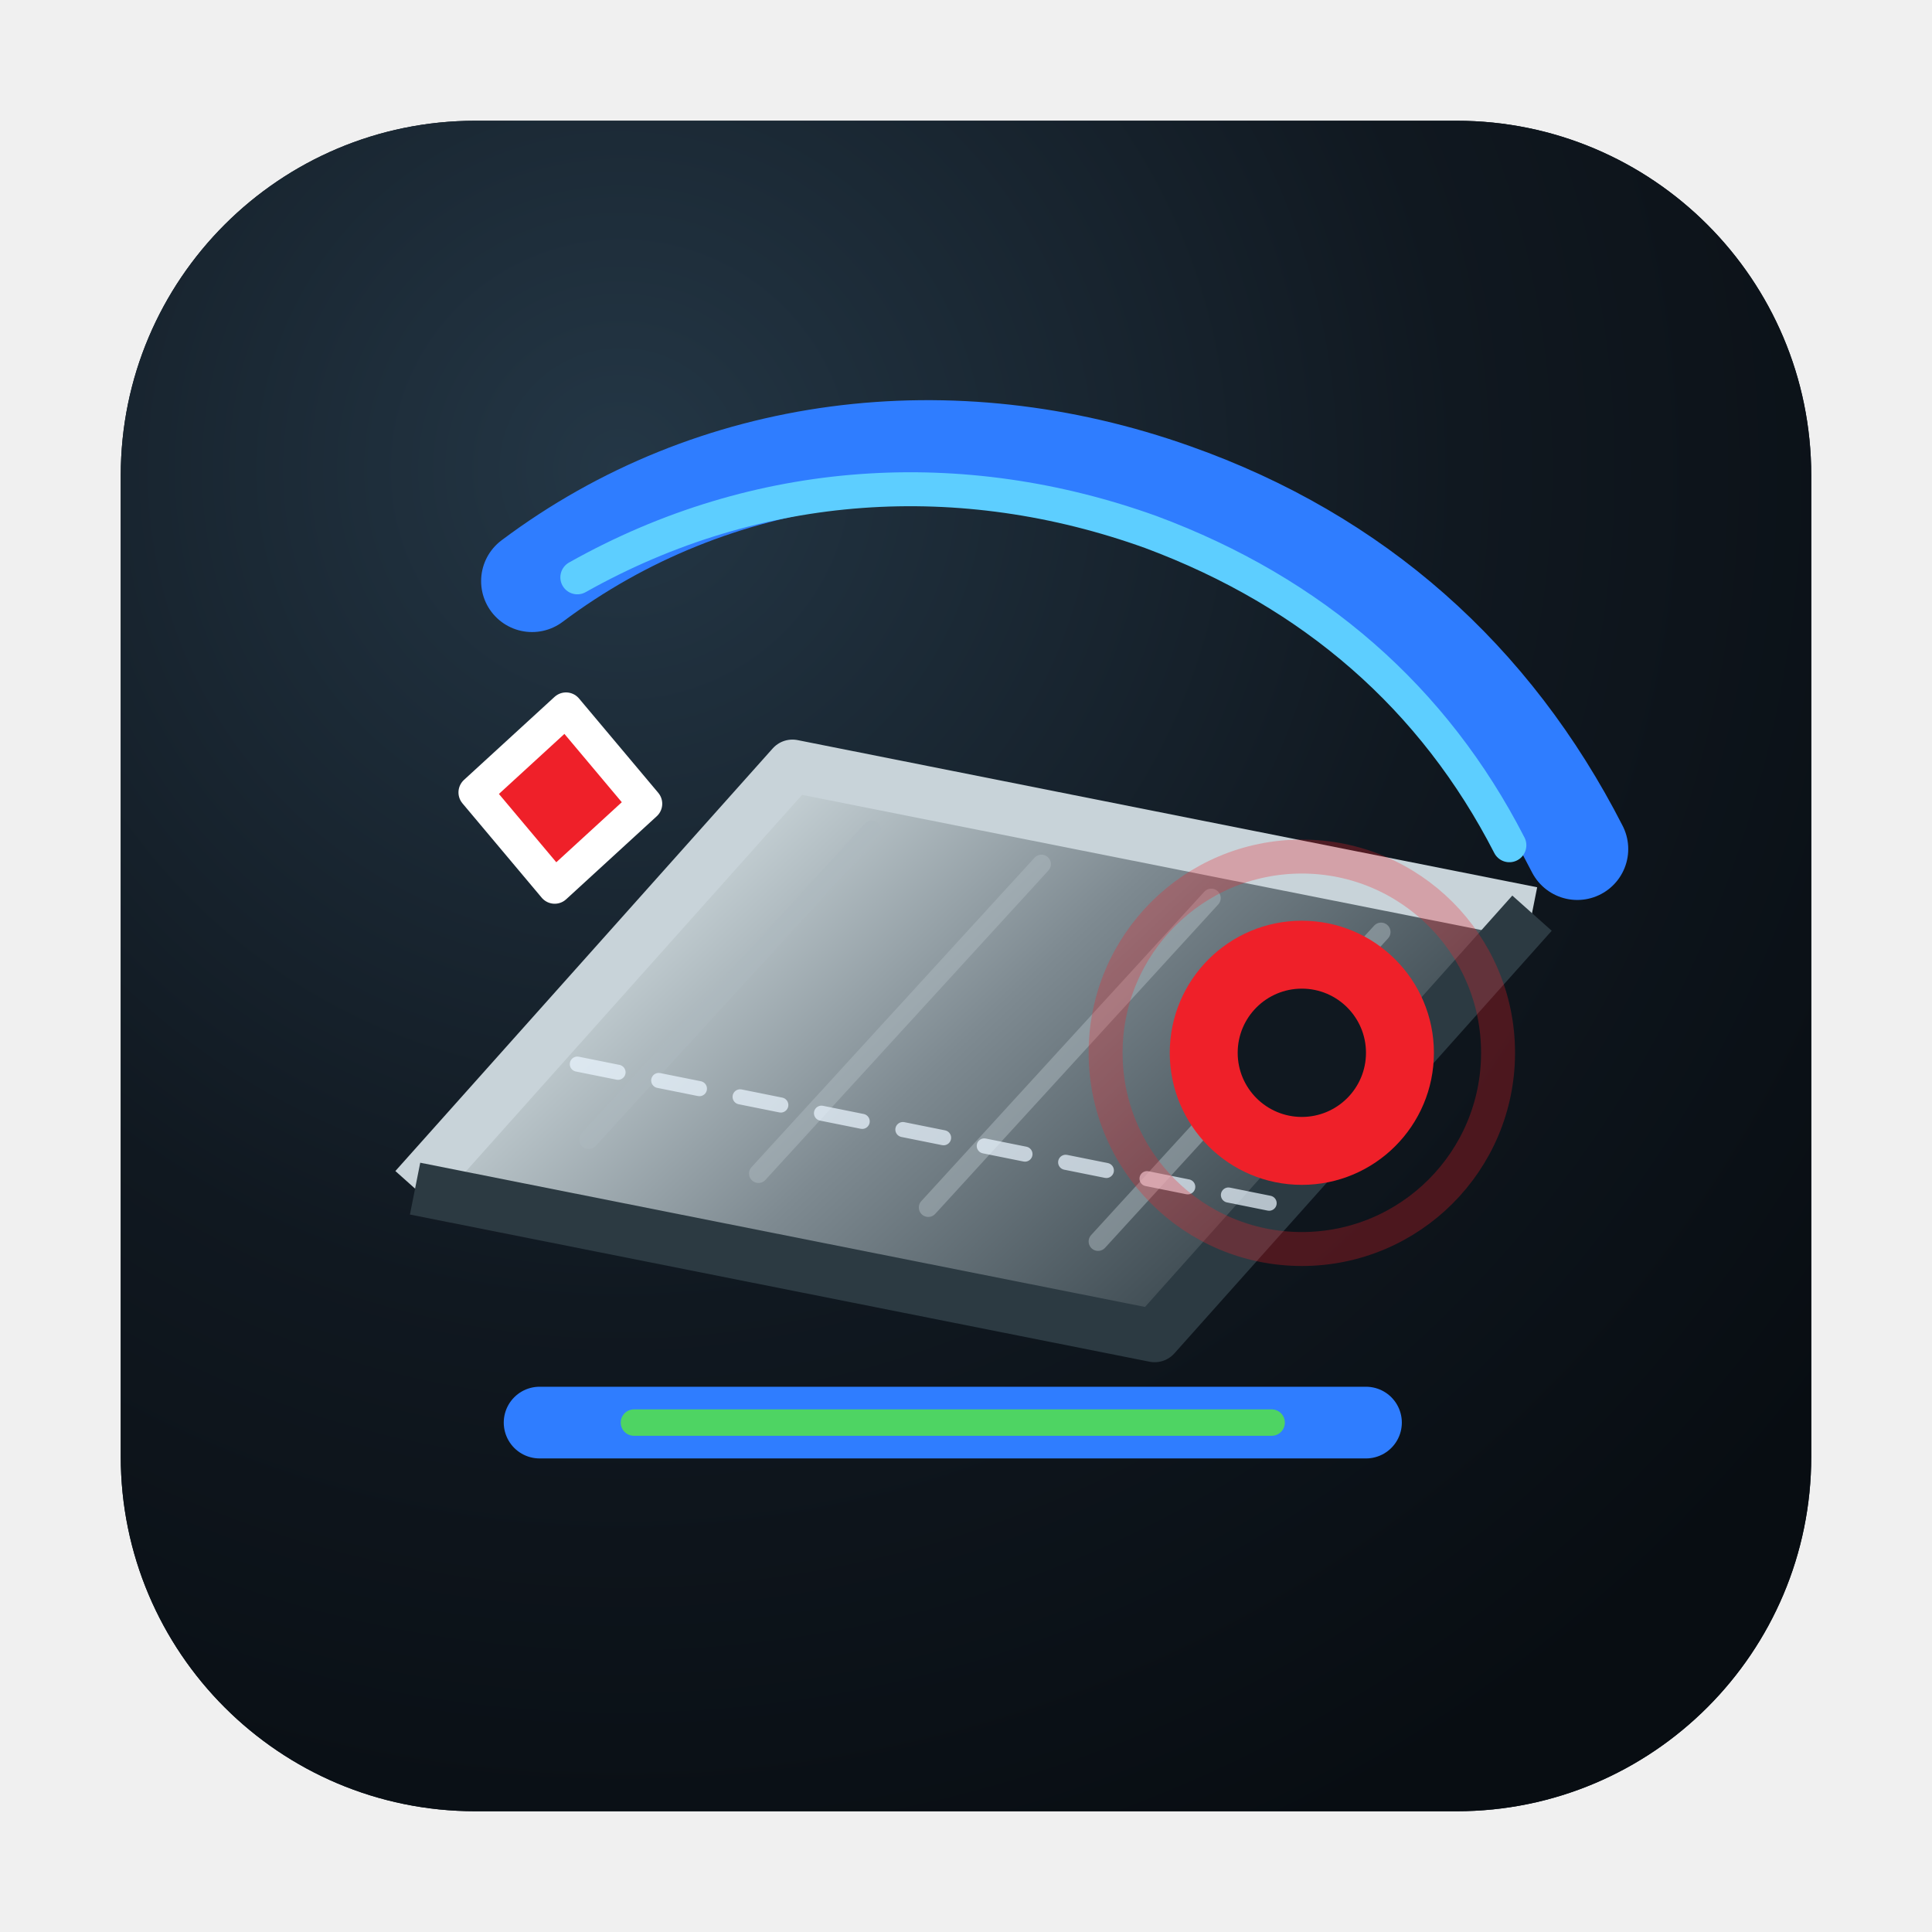
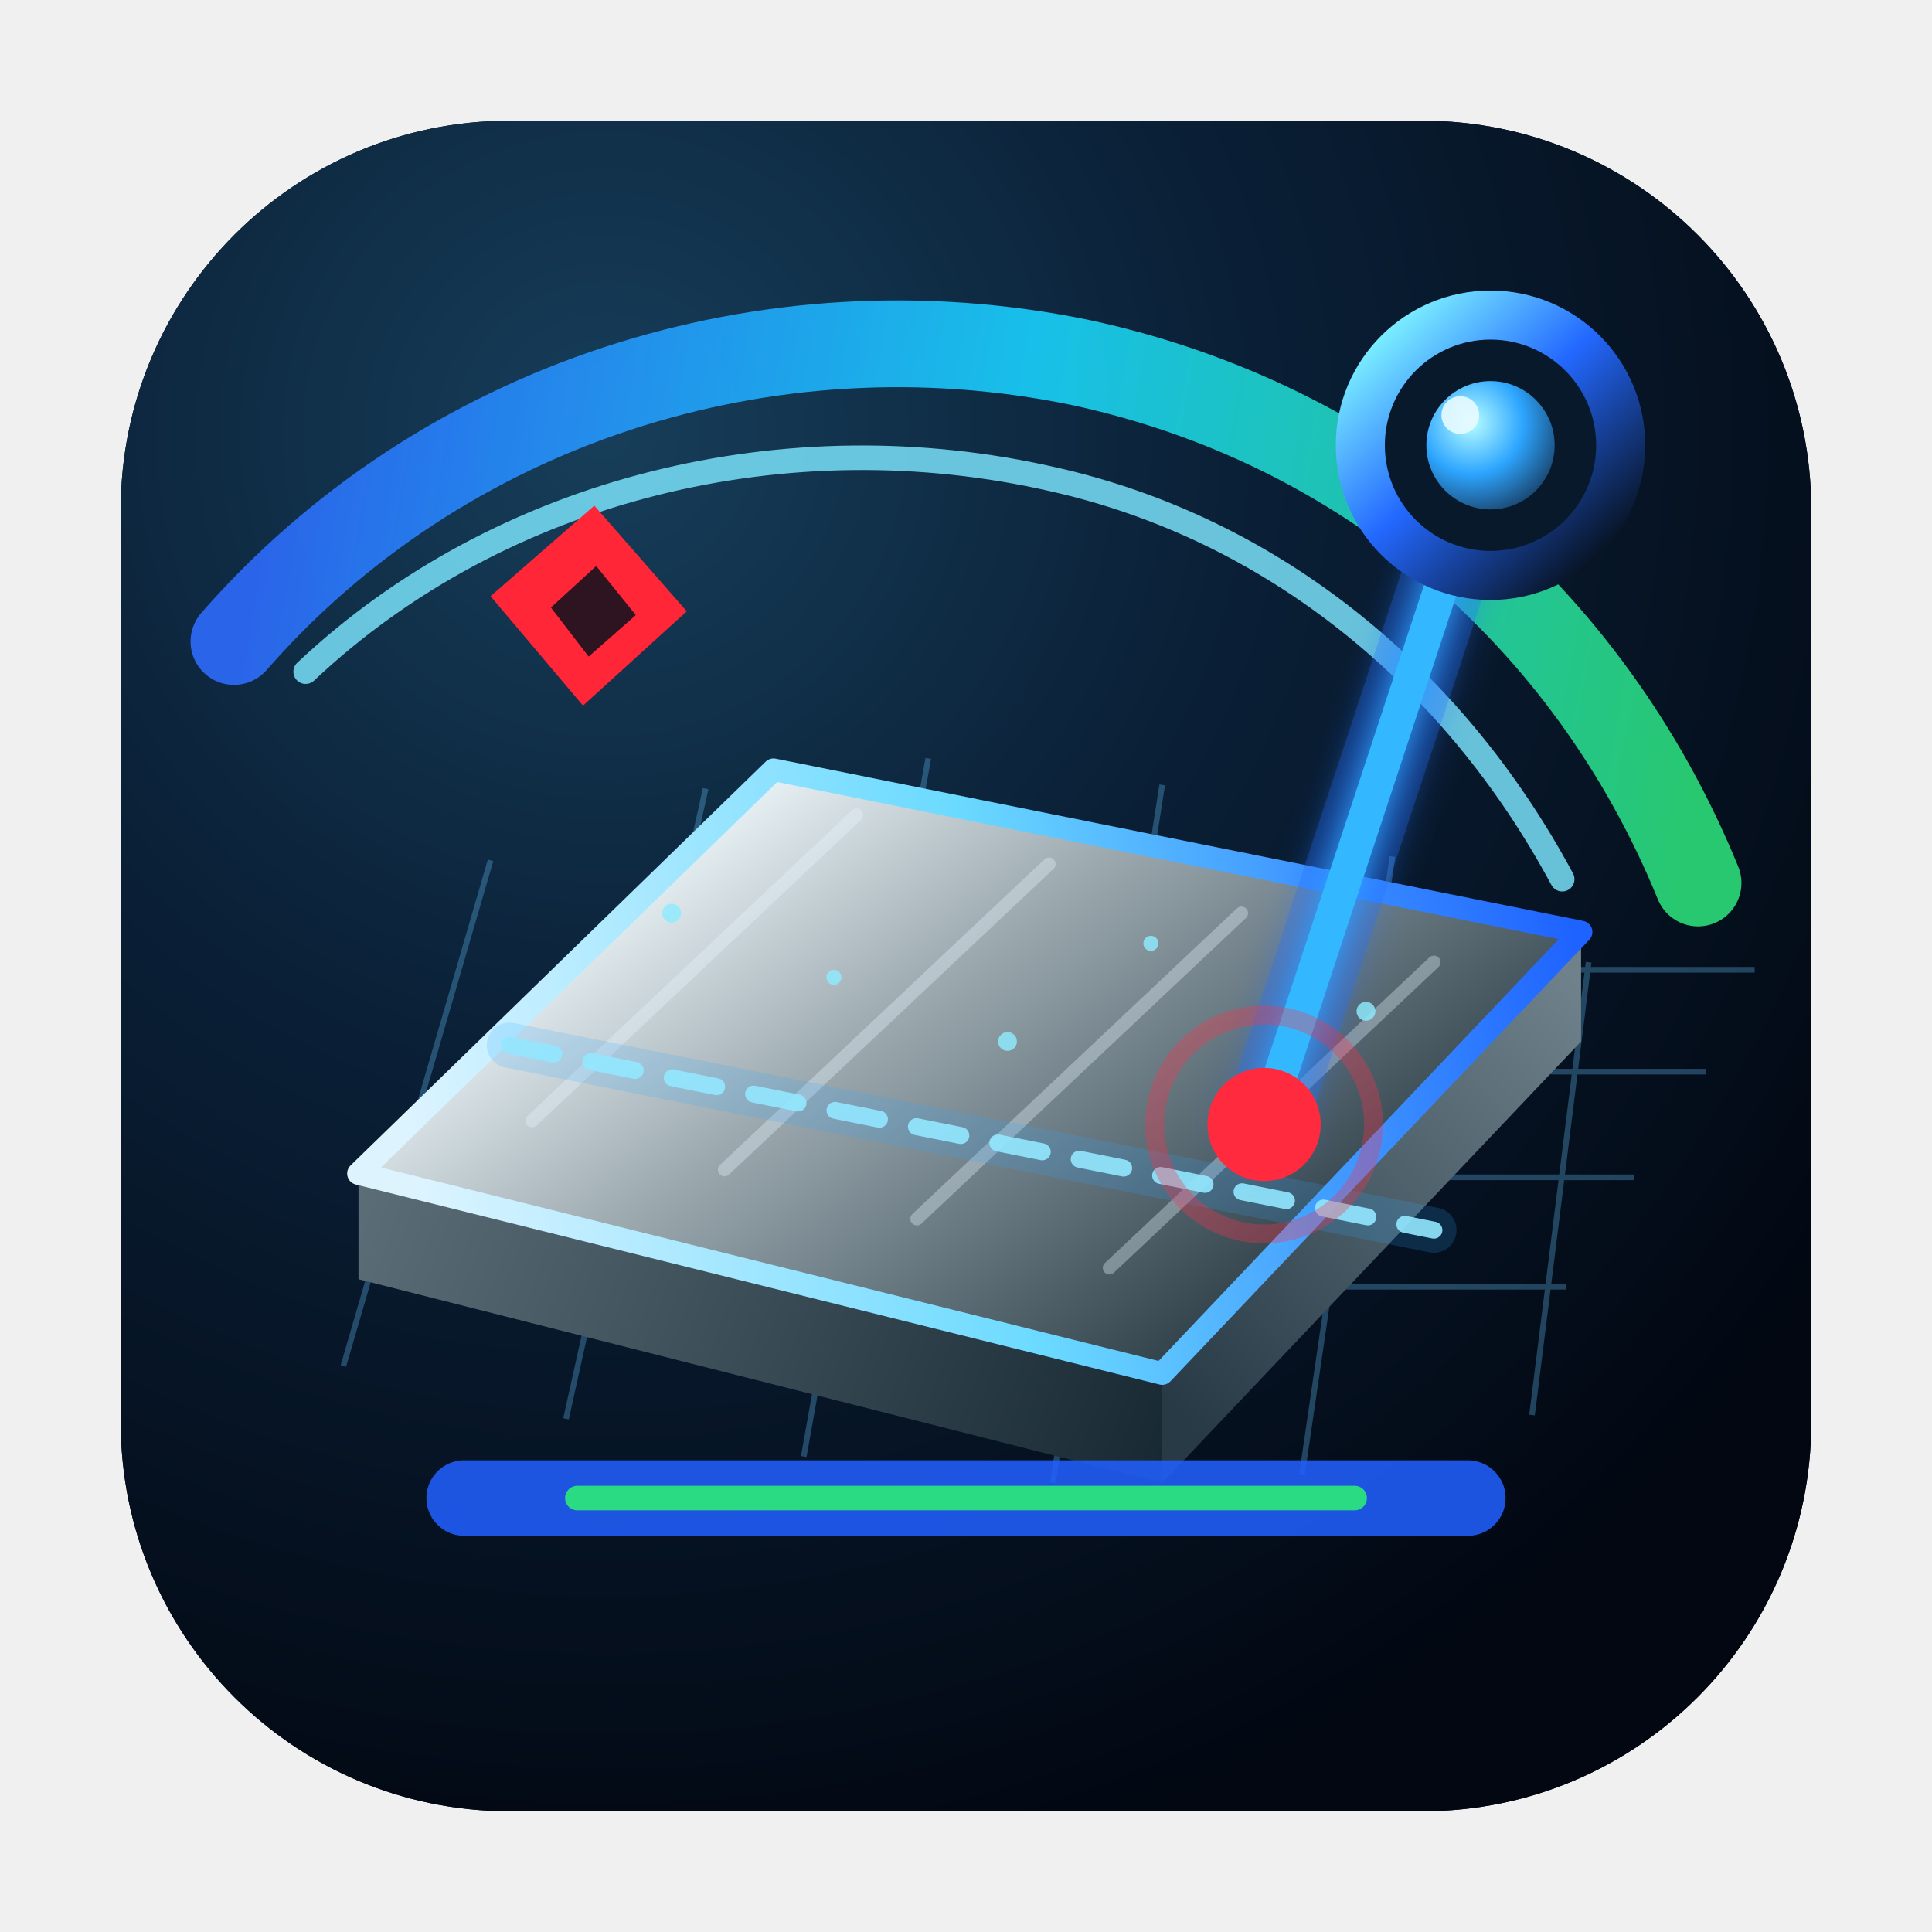
<svg xmlns="http://www.w3.org/2000/svg" width="1024" height="1024" viewBox="0 0 1024 1024" fill="none">
-   <rect x="64" y="64" width="896" height="896" rx="188" fill="#101820" />
-   <rect x="64" y="64" width="896" height="896" rx="188" fill="url(#bgGlow)" />
-   <path d="M220 630L420 406L812 484L612 708L220 630Z" fill="#6F7B82" />
-   <path d="M220 630L420 406L812 484L612 708L220 630Z" fill="url(#plateShade)" />
-   <path d="M220 630L420 406L812 484" stroke="#C8D3D9" stroke-width="28" stroke-linejoin="round" />
-   <path d="M220 630L612 708L812 484" stroke="#2C3A42" stroke-width="28" stroke-linejoin="round" />
-   <path d="M312 604L462 440M402 622L552 458M492 640L642 476M582 658L732 494" stroke="#AEB9BF" stroke-width="10" stroke-linecap="round" opacity="0.5" />
-   <path d="M306 564L684 640" stroke="#EAF5FF" stroke-width="8" stroke-linecap="round" stroke-dasharray="22 22" opacity="0.72" />
-   <path d="M282 308C378 236 504 220 622 262C718 296 790 360 836 450" stroke="#2F7DFF" stroke-width="54" stroke-linecap="round" />
-   <path d="M306 306C402 252 510 246 610 282C696 314 760 370 800 448" stroke="#5DCEFF" stroke-width="18" stroke-linecap="round" />
-   <path d="M252 420L300 376L342 426L294 470L252 420Z" fill="#EF2029" />
-   <path d="M252 420L300 376L342 426L294 470L252 420Z" stroke="#FFFFFF" stroke-width="18" stroke-linejoin="round" />
-   <circle cx="690" cy="558" r="70" fill="#EF2029" />
-   <circle cx="690" cy="558" r="34" fill="#101820" />
-   <circle cx="690" cy="558" r="104" stroke="#EF2029" stroke-width="18" opacity="0.28" />
-   <path d="M286 754H724" stroke="#2F7DFF" stroke-width="38" stroke-linecap="round" />
-   <path d="M336 754H674" stroke="#4ED463" stroke-width="14" stroke-linecap="round" />
+   <rect x="64" y="64" width="896" height="896" rx="206" fill="#07111D" />
+   <rect x="64" y="64" width="896" height="896" rx="206" fill="url(#backgroundGlow)" />
+   <path d="M124 340C234 214 406 158 572 192C722 224 842 326 900 468" stroke="url(#scanArc)" stroke-width="46" stroke-linecap="round" opacity=".88" />
+   <path d="M162 356C266 258 418 222 558 254C674 280 770 358 828 466" stroke="#7CE7FF" stroke-width="13" stroke-linecap="round" opacity=".82" />
+   <g opacity=".3">
+     <path d="M214 682H830M250 624H866M288 568H904M330 514H930" stroke="#69C7FF" stroke-width="3" />
+     <path d="M260 456L182 724M374 418L300 752M492 402L426 772M616 416L558 786M738 454L690 782M842 510L812 750" stroke="#69C7FF" stroke-width="3" />
+   </g>
+   <path d="M190 622L410 408L838 494L616 728L190 622Z" fill="url(#plateTop)" />
+   <path d="M190 622L616 728L616 786L190 678V622Z" fill="url(#plateSideA)" />
+   <path d="M616 728L838 494V552L616 786V728Z" fill="url(#plateSideB)" />
+   <path d="M190 622L410 408L838 494L616 728L190 622Z" stroke="url(#plateRim)" stroke-width="12" stroke-linejoin="round" />
+   <path d="M282 594L454 432M384 620L556 458M486 646L658 484M588 672L760 510" stroke="#E9F6FF" stroke-width="7" stroke-linecap="round" opacity=".34" />
+   <path d="M270 554L760 652" stroke="#A8F5FF" stroke-width="9" stroke-linecap="round" stroke-dasharray="24 20" opacity=".9" />
+   <path d="M270 554L760 652" stroke="#2DA5FF" stroke-width="24" stroke-linecap="round" opacity=".18" />
+   <g filter="url(#laserGlow)">
+     <path d="M788 238L670 596" stroke="#39D6FF" stroke-width="18" stroke-linecap="round" />
+     <path d="M788 238L670 596" stroke="#256CFF" stroke-width="45" stroke-linecap="round" opacity=".28" />
+   </g>
+   <circle cx="790" cy="236" r="82" fill="url(#lensOuter)" />
+   <circle cx="790" cy="236" r="56" fill="#08192C" />
+   <circle cx="790" cy="236" r="34" fill="url(#lensInner)" />
+   <circle cx="774" cy="220" r="10" fill="#E8FBFF" opacity=".9" />
+   <circle cx="670" cy="596" r="30" fill="#FF2A3D" />
+   <circle cx="670" cy="596" r="58" stroke="#FF3047" stroke-width="10" opacity=".32" />
+   <path d="M260 316L315 268L364 324L309 374L260 316Z" fill="#FF2638" />
+   <path d="M292 322L316 300L337 326L312 348L292 322Z" fill="#07111D" opacity=".84" />
+   <path d="M246 794H778" stroke="#205FFF" stroke-width="40" stroke-linecap="round" opacity=".86" />
+   <path d="M306 794H718" stroke="#2BE27F" stroke-width="13" stroke-linecap="round" opacity=".95" />
+   <g opacity=".82">
+     <circle cx="356" cy="484" r="5" fill="#8DEBFF" />
+     <circle cx="442" cy="518" r="4" fill="#8DEBFF" />
+     <circle cx="534" cy="552" r="5" fill="#8DEBFF" />
+     <circle cx="610" cy="500" r="4" fill="#8DEBFF" />
+     <circle cx="724" cy="536" r="5" fill="#8DEBFF" />
+   </g>
  <defs>
-     <radialGradient id="bgGlow" cx="0" cy="0" r="1" gradientUnits="userSpaceOnUse" gradientTransform="translate(330 248) rotate(44) scale(808)">
-       <stop stop-color="#243746" />
-       <stop offset="0.55" stop-color="#101820" />
-       <stop offset="1" stop-color="#080D12" />
+     <radialGradient id="backgroundGlow" cx="0" cy="0" r="1" gradientUnits="userSpaceOnUse" gradientTransform="translate(318 232) rotate(42) scale(790)">
+       <stop stop-color="#173E5A" />
+       <stop offset=".42" stop-color="#0A2037" />
+       <stop offset="1" stop-color="#020711" />
    </radialGradient>
-     <linearGradient id="plateShade" x1="380" y1="436" x2="628" y2="700" gradientUnits="userSpaceOnUse">
-       <stop stop-color="#CAD5D9" />
-       <stop offset="0.48" stop-color="#7E8A91" />
-       <stop offset="1" stop-color="#3C4950" />
+     <linearGradient id="scanArc" x1="132" y1="328" x2="892" y2="462" gradientUnits="userSpaceOnUse">
+       <stop stop-color="#2D6DFF" />
+       <stop offset=".5" stop-color="#19D4FF" />
+       <stop offset="1" stop-color="#2CE07B" />
    </linearGradient>
+     <linearGradient id="plateTop" x1="384" y1="424" x2="612" y2="724" gradientUnits="userSpaceOnUse">
+       <stop stop-color="#EAF3F6" />
+       <stop offset=".38" stop-color="#9DAAB0" />
+       <stop offset=".72" stop-color="#61727B" />
+       <stop offset="1" stop-color="#34444D" />
+     </linearGradient>
+     <linearGradient id="plateSideA" x1="190" y1="632" x2="614" y2="796" gradientUnits="userSpaceOnUse">
+       <stop stop-color="#5B6E77" />
+       <stop offset="1" stop-color="#172833" />
+     </linearGradient>
+     <linearGradient id="plateSideB" x1="614" y1="738" x2="836" y2="520" gradientUnits="userSpaceOnUse">
+       <stop stop-color="#283A45" />
+       <stop offset="1" stop-color="#6F828C" />
+     </linearGradient>
+     <linearGradient id="plateRim" x1="214" y1="596" x2="836" y2="496" gradientUnits="userSpaceOnUse">
+       <stop stop-color="#DDF4FF" />
+       <stop offset=".5" stop-color="#6BDAFF" />
+       <stop offset="1" stop-color="#1E62FF" />
+     </linearGradient>
+     <linearGradient id="lensOuter" x1="730" y1="176" x2="846" y2="300" gradientUnits="userSpaceOnUse">
+       <stop stop-color="#7DF2FF" />
+       <stop offset=".46" stop-color="#2368FF" />
+       <stop offset="1" stop-color="#07111D" />
+     </linearGradient>
+     <radialGradient id="lensInner" cx="0" cy="0" r="1" gradientUnits="userSpaceOnUse" gradientTransform="translate(780 224) rotate(44) scale(62)">
+       <stop stop-color="#B8FEFF" />
+       <stop offset=".44" stop-color="#2DA5FF" />
+       <stop offset="1" stop-color="#101729" />
+     </radialGradient>
+     <filter id="laserGlow" x="611" y="178" width="236" height="478" filterUnits="userSpaceOnUse" color-interpolation-filters="sRGB">
+       <feGaussianBlur stdDeviation="8" result="blur" />
+       <feMerge>
+         <feMergeNode in="blur" />
+         <feMergeNode in="SourceGraphic" />
+       </feMerge>
+     </filter>
  </defs>
</svg>
